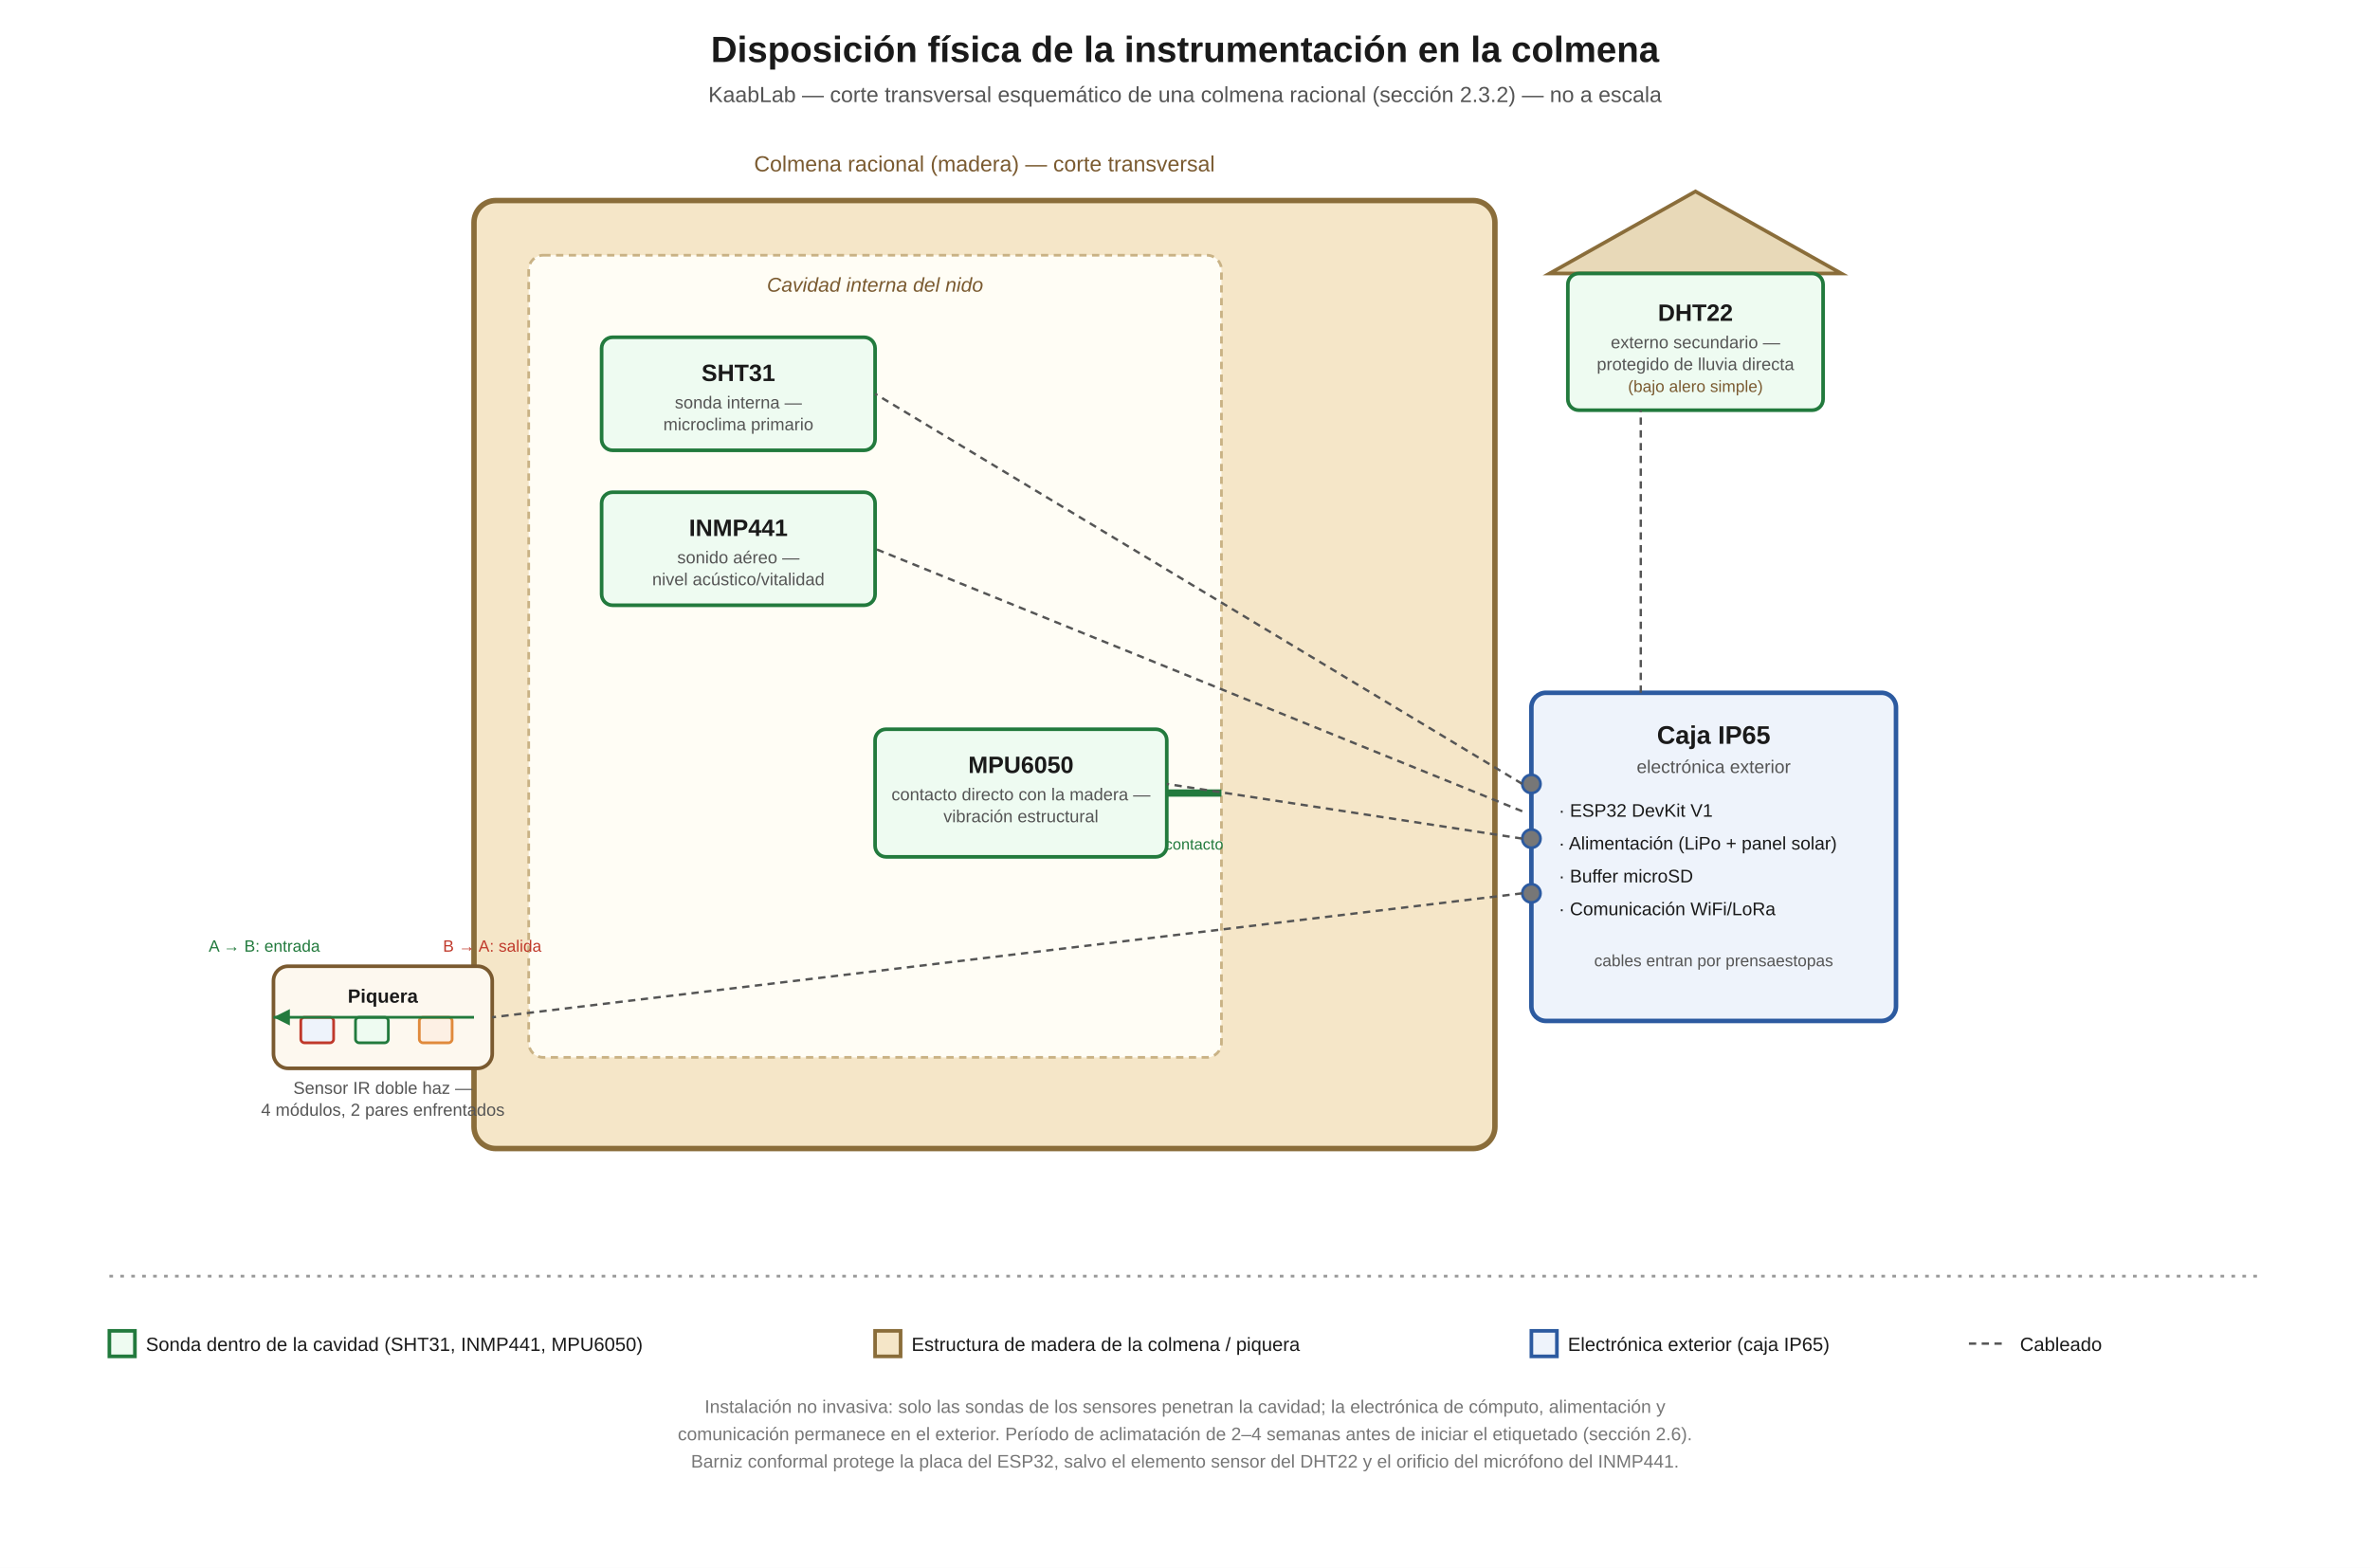
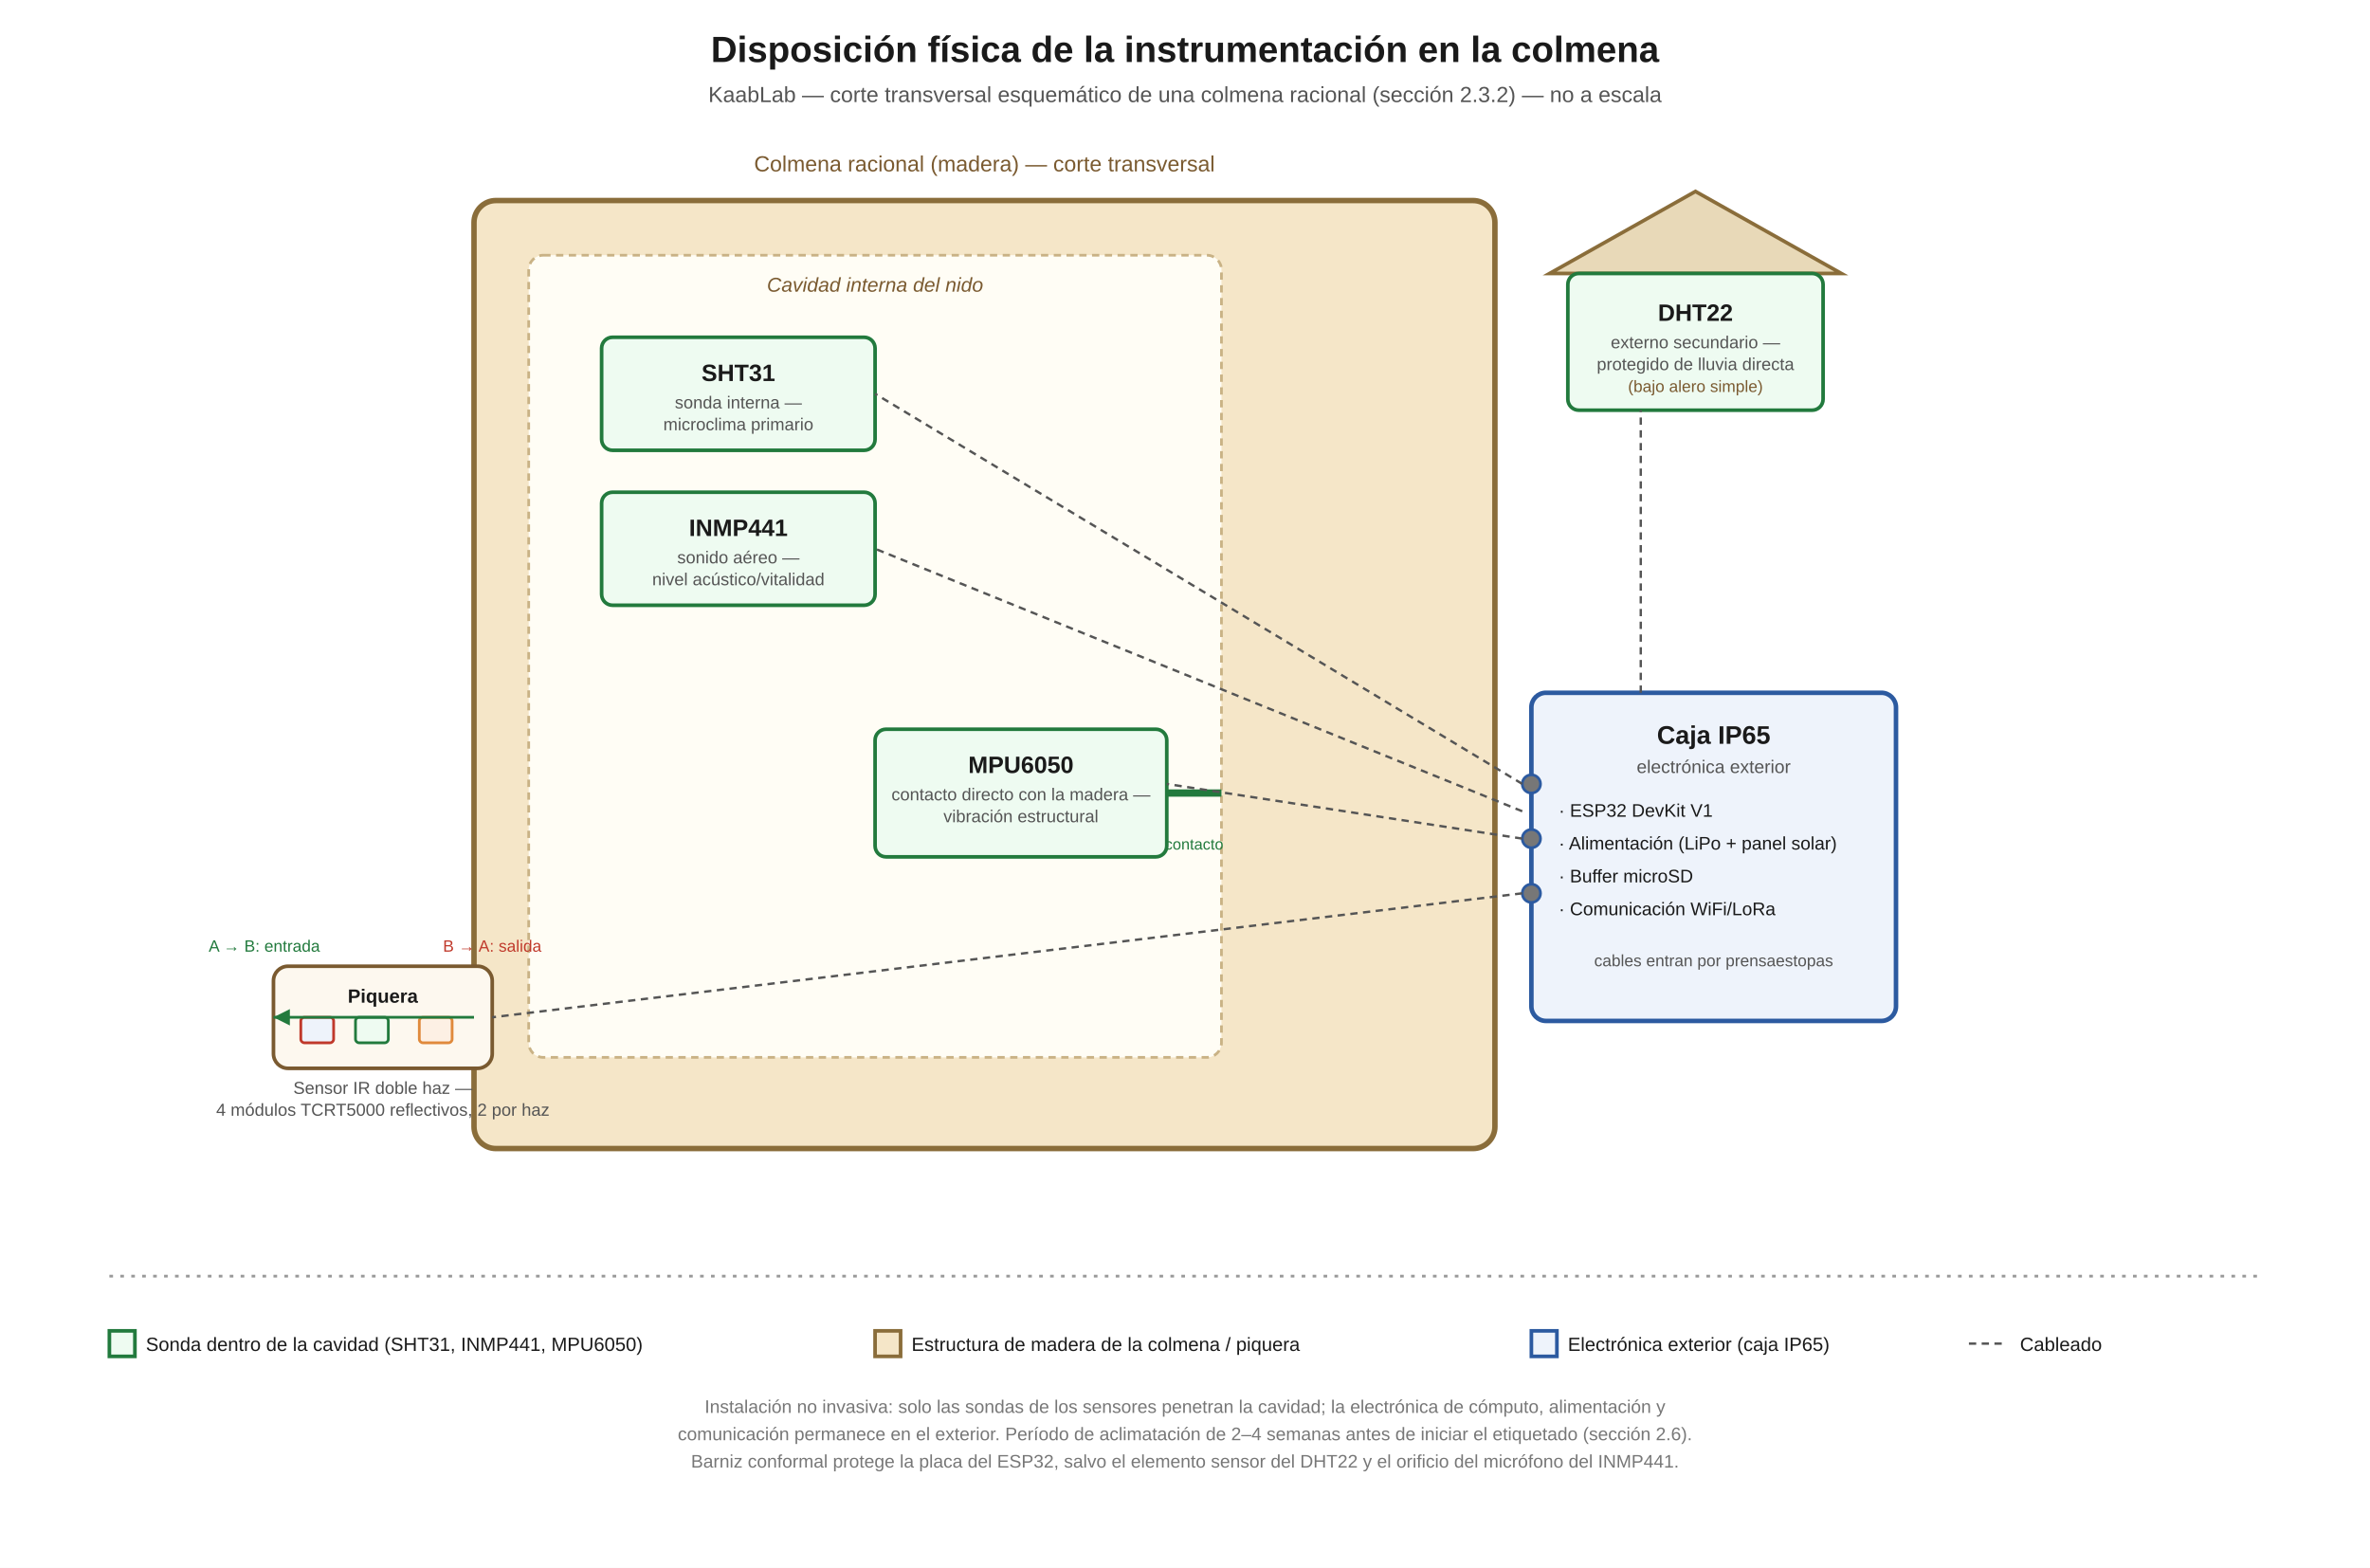
<svg xmlns="http://www.w3.org/2000/svg" viewBox="0 0 1300 860" width="1300" height="860" font-family="Segoe UI, Arial, sans-serif">
  <rect x="0" y="0" width="1300" height="860" fill="#ffffff" />
  <text x="650" y="34" text-anchor="middle" font-size="20" font-weight="bold" fill="#1a1a1a">
    Disposición física de la instrumentación en la colmena
  </text>
  <text x="650" y="56" text-anchor="middle" font-size="12" fill="#555555">
    KaabLab — corte transversal esquemático de una colmena racional (sección 2.3.2) — no a escala
  </text>
  <rect x="260" y="110" width="560" height="520" rx="12" fill="#f5e6c8" stroke="#8a6d3a" stroke-width="3" />
  <text x="540" y="94" text-anchor="middle" font-size="12" fill="#7a5a30">Colmena racional (madera) — corte transversal</text>
  <rect x="290" y="140" width="380" height="440" rx="8" fill="#fffdf5" stroke="#c9b285" stroke-width="1.5" stroke-dasharray="4,3" />
  <text x="480" y="160" text-anchor="middle" font-size="11" fill="#7a5a30" font-style="italic">Cavidad interna del nido</text>
  <rect x="330" y="185" width="150" height="62" rx="6" fill="#eefbf1" stroke="#227a3d" stroke-width="2" />
  <text x="405" y="209" text-anchor="middle" font-size="13" font-weight="bold" fill="#1a1a1a">SHT31</text>
  <text x="405" y="224" text-anchor="middle" font-size="9.5" fill="#555555">sonda interna —</text>
  <text x="405" y="236" text-anchor="middle" font-size="9.5" fill="#555555">microclima primario</text>
  <rect x="330" y="270" width="150" height="62" rx="6" fill="#eefbf1" stroke="#227a3d" stroke-width="2" />
  <text x="405" y="294" text-anchor="middle" font-size="13" font-weight="bold" fill="#1a1a1a">INMP441</text>
  <text x="405" y="309" text-anchor="middle" font-size="9.5" fill="#555555">sonido aéreo —</text>
  <text x="405" y="321" text-anchor="middle" font-size="9.5" fill="#555555">nivel acústico/vitalidad</text>
  <rect x="480" y="400" width="160" height="70" rx="6" fill="#eefbf1" stroke="#227a3d" stroke-width="2" />
  <text x="560" y="424" text-anchor="middle" font-size="13" font-weight="bold" fill="#1a1a1a">MPU6050</text>
  <text x="560" y="439" text-anchor="middle" font-size="9.5" fill="#555555">contacto directo con la madera —</text>
  <text x="560" y="451" text-anchor="middle" font-size="9.5" fill="#555555">vibración estructural</text>
  <line x1="640" y1="435" x2="670" y2="435" stroke="#227a3d" stroke-width="4" />
  <text x="655" y="466" text-anchor="middle" font-size="8.5" fill="#227a3d">contacto</text>
  <rect x="150" y="530" width="120" height="56" rx="8" fill="#fdf8ef" stroke="#7a5a30" stroke-width="2" />
  <text x="210" y="550" text-anchor="middle" font-size="10.5" fill="#1a1a1a" font-weight="bold">Piquera</text>
  <rect x="165" y="558" width="18" height="14" rx="2" fill="#eef3fb" stroke="#c0392b" stroke-width="1.5" />
  <rect x="195" y="558" width="18" height="14" rx="2" fill="#eefbf1" stroke="#227a3d" stroke-width="1.5" />
  <rect x="230" y="558" width="18" height="14" rx="2" fill="#fdf0e4" stroke="#e08a3c" stroke-width="1.5" />
  <text x="210" y="600" text-anchor="middle" font-size="9.5" fill="#555555">Sensor IR doble haz —</text>
-   <text x="210" y="612" text-anchor="middle" font-size="9.5" fill="#555555">4 módulos, 2 pares enfrentados</text>
+   <text x="210" y="612" text-anchor="middle" font-size="9.5" fill="#555555">4 módulos TCRT5000 reflectivos, 2 por haz</text>
  <text x="145" y="522" text-anchor="middle" font-size="9" fill="#227a3d">A → B: entrada</text>
  <text x="270" y="522" text-anchor="middle" font-size="9" fill="#c0392b">B → A: salida</text>
  <line x1="260" y1="558" x2="150" y2="558" stroke="#227a3d" stroke-width="1.5" marker-end="url(#arrowGreen)" />
  <defs>
    <marker id="arrowGreen" markerWidth="8" markerHeight="8" refX="6" refY="3" orient="auto">
      <path d="M0,0 L6,3 L0,6 Z" fill="#227a3d" />
    </marker>
  </defs>
  <polygon points="850,150 1010,150 930,105" fill="#e8d9b8" stroke="#8a6d3a" stroke-width="2" />
  <rect x="860" y="150" width="140" height="75" rx="6" fill="#eefbf1" stroke="#227a3d" stroke-width="2" />
  <text x="930" y="176" text-anchor="middle" font-size="13" font-weight="bold" fill="#1a1a1a">DHT22</text>
  <text x="930" y="191" text-anchor="middle" font-size="9.5" fill="#555555">externo secundario —</text>
  <text x="930" y="203" text-anchor="middle" font-size="9.5" fill="#555555">protegido de lluvia directa</text>
  <text x="930" y="215" text-anchor="middle" font-size="9" fill="#7a5a30">(bajo alero simple)</text>
  <rect x="840" y="380" width="200" height="180" rx="8" fill="#eef3fb" stroke="#2c5aa0" stroke-width="2.5" />
  <text x="940" y="408" text-anchor="middle" font-size="14" font-weight="bold" fill="#1a1a1a">Caja IP65</text>
  <text x="940" y="424" text-anchor="middle" font-size="10" fill="#555555">electrónica exterior</text>
  <text x="855" y="448" font-size="10" fill="#1a1a1a">· ESP32 DevKit V1</text>
  <text x="855" y="466" font-size="10" fill="#1a1a1a">· Alimentación (LiPo + panel solar)</text>
  <text x="855" y="484" font-size="10" fill="#1a1a1a">· Buffer microSD</text>
  <text x="855" y="502" font-size="10" fill="#1a1a1a">· Comunicación WiFi/LoRa</text>
  <text x="940" y="530" text-anchor="middle" font-size="9" fill="#555555">cables entran por prensaestopas</text>
  <circle cx="840" cy="430" r="5" fill="#777777" stroke="#2c5aa0" stroke-width="1.5" />
  <circle cx="840" cy="460" r="5" fill="#777777" stroke="#2c5aa0" stroke-width="1.5" />
  <circle cx="840" cy="490" r="5" fill="#777777" stroke="#2c5aa0" stroke-width="1.5" />
  <line x1="835" y1="430" x2="480" y2="216" stroke="#555555" stroke-width="1.3" stroke-dasharray="4,3" />
  <line x1="835" y1="445" x2="480" y2="301" stroke="#555555" stroke-width="1.3" stroke-dasharray="4,3" />
  <line x1="835" y1="460" x2="640" y2="430" stroke="#555555" stroke-width="1.3" stroke-dasharray="4,3" />
  <line x1="835" y1="490" x2="270" y2="558" stroke="#555555" stroke-width="1.3" stroke-dasharray="4,3" />
  <line x1="900" y1="380" x2="900" y2="225" stroke="#555555" stroke-width="1.3" stroke-dasharray="4,3" />
  <line x1="60" y1="700" x2="1240" y2="700" stroke="#999999" stroke-width="1.5" stroke-dasharray="2,4" />
  <rect x="60" y="730" width="14" height="14" fill="#eefbf1" stroke="#227a3d" stroke-width="2" />
  <text x="80" y="741" font-size="10.5" fill="#1a1a1a">Sonda dentro de la cavidad (SHT31, INMP441, MPU6050)</text>
  <rect x="480" y="730" width="14" height="14" fill="#f5e6c8" stroke="#8a6d3a" stroke-width="2" />
  <text x="500" y="741" font-size="10.5" fill="#1a1a1a">Estructura de madera de la colmena / piquera</text>
  <rect x="840" y="730" width="14" height="14" fill="#eef3fb" stroke="#2c5aa0" stroke-width="2" />
  <text x="860" y="741" font-size="10.5" fill="#1a1a1a">Electrónica exterior (caja IP65)</text>
  <line x1="1080" y1="737" x2="1100" y2="737" stroke="#555555" stroke-width="1.3" stroke-dasharray="4,3" />
  <text x="1108" y="741" font-size="10.5" fill="#1a1a1a">Cableado</text>
  <text x="650" y="775" text-anchor="middle" font-size="10" fill="#777777">
    Instalación no invasiva: solo las sondas de los sensores penetran la cavidad; la electrónica de cómputo, alimentación y
  </text>
  <text x="650" y="790" text-anchor="middle" font-size="10" fill="#777777">
    comunicación permanece en el exterior. Período de aclimatación de 2–4 semanas antes de iniciar el etiquetado (sección 2.6).
  </text>
  <text x="650" y="805" text-anchor="middle" font-size="10" fill="#777777">
    Barniz conformal protege la placa del ESP32, salvo el elemento sensor del DHT22 y el orificio del micrófono del INMP441.
  </text>
</svg>
